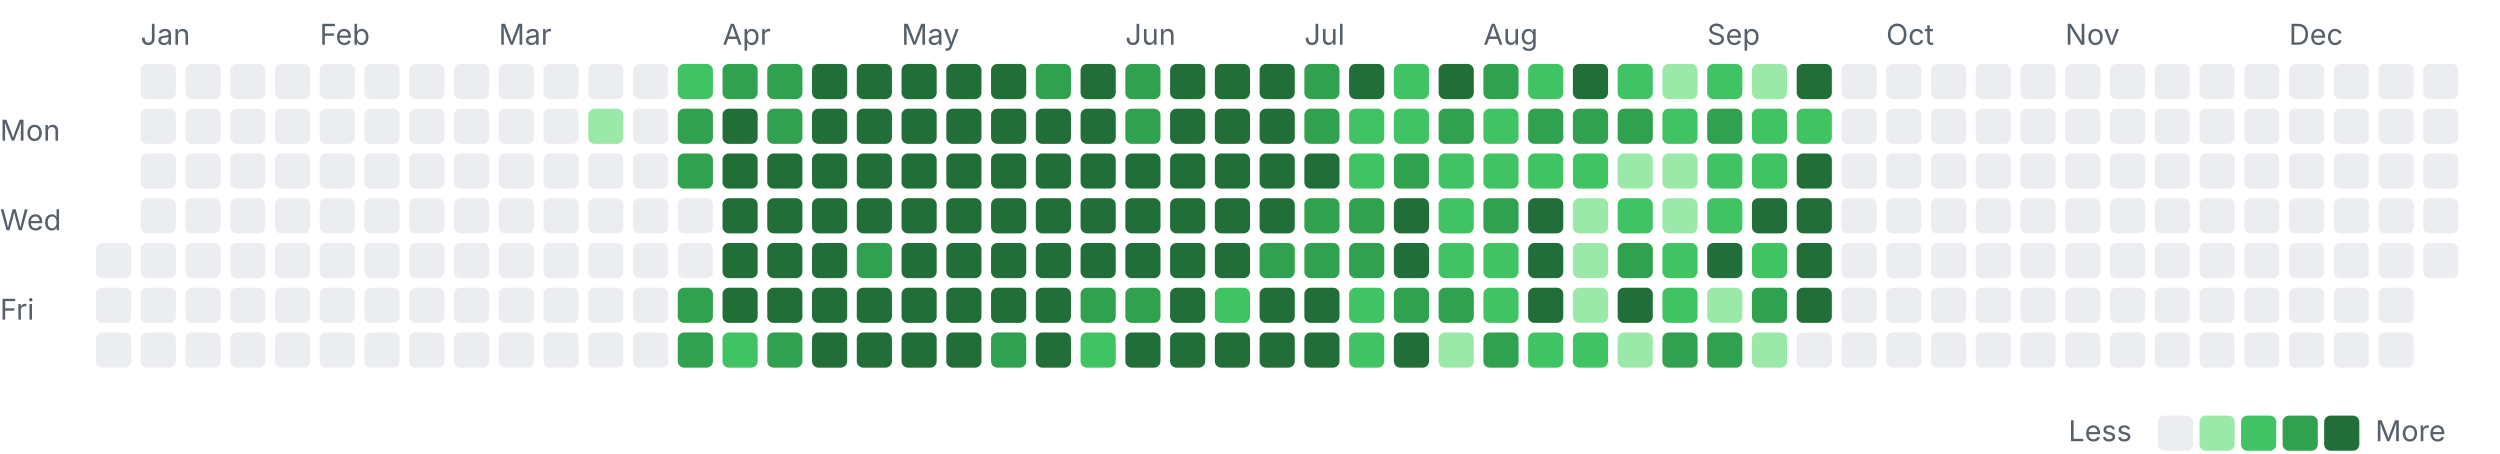
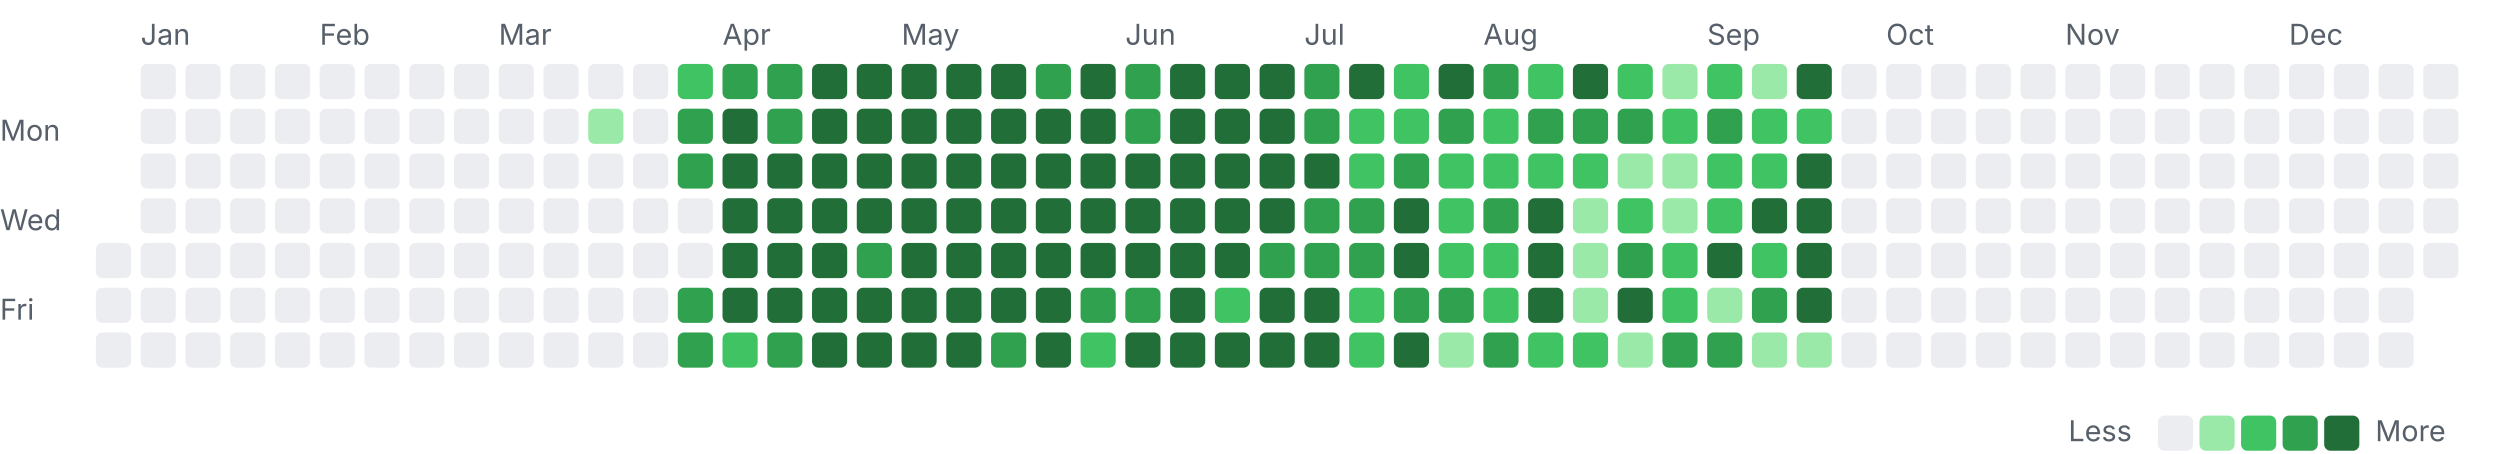
<svg xmlns="http://www.w3.org/2000/svg" width="782" height="142" viewBox="0 0 782 142">
  <style>.l0{fill:#ebedf0}.l1{fill:#9be9a8}.l2{fill:#40c463}.l3{fill:#30a14e}.l4{fill:#216e39} .lbl{fill:#57606a;font:9px -apple-system,Segoe UI,sans-serif}@media(prefers-color-scheme:dark){.l0{fill:#161b22}.l1{fill:#0e4429}.l2{fill:#006d32}.l3{fill:#26a641}.l4{fill:#39d353} .lbl{fill:#8b949e}}</style>
  <text class="lbl" x="44" y="14">Jan</text>
  <text class="lbl" x="100" y="14">Feb</text>
  <text class="lbl" x="156" y="14">Mar</text>
  <text class="lbl" x="226" y="14">Apr</text>
  <text class="lbl" x="282" y="14">May</text>
  <text class="lbl" x="352" y="14">Jun</text>
  <text class="lbl" x="408" y="14">Jul</text>
  <text class="lbl" x="464" y="14">Aug</text>
  <text class="lbl" x="534" y="14">Sep</text>
  <text class="lbl" x="590" y="14">Oct</text>
  <text class="lbl" x="646" y="14">Nov</text>
  <text class="lbl" x="716" y="14">Dec</text>
  <text class="lbl" x="0" y="44">Mon</text>
  <text class="lbl" x="0" y="72">Wed</text>
  <text class="lbl" x="0" y="100">Fri</text>
  <rect class="l0" x="30" y="76" width="11" height="11" rx="2" />
  <rect class="l0" x="30" y="90" width="11" height="11" rx="2" />
  <rect class="l0" x="30" y="104" width="11" height="11" rx="2" />
  <rect class="l0" x="44" y="20" width="11" height="11" rx="2" />
  <rect class="l0" x="44" y="34" width="11" height="11" rx="2" />
  <rect class="l0" x="44" y="48" width="11" height="11" rx="2" />
  <rect class="l0" x="44" y="62" width="11" height="11" rx="2" />
  <rect class="l0" x="44" y="76" width="11" height="11" rx="2" />
  <rect class="l0" x="44" y="90" width="11" height="11" rx="2" />
  <rect class="l0" x="44" y="104" width="11" height="11" rx="2" />
  <rect class="l0" x="58" y="20" width="11" height="11" rx="2" />
  <rect class="l0" x="58" y="34" width="11" height="11" rx="2" />
  <rect class="l0" x="58" y="48" width="11" height="11" rx="2" />
  <rect class="l0" x="58" y="62" width="11" height="11" rx="2" />
  <rect class="l0" x="58" y="76" width="11" height="11" rx="2" />
  <rect class="l0" x="58" y="90" width="11" height="11" rx="2" />
  <rect class="l0" x="58" y="104" width="11" height="11" rx="2" />
  <rect class="l0" x="72" y="20" width="11" height="11" rx="2" />
  <rect class="l0" x="72" y="34" width="11" height="11" rx="2" />
  <rect class="l0" x="72" y="48" width="11" height="11" rx="2" />
  <rect class="l0" x="72" y="62" width="11" height="11" rx="2" />
  <rect class="l0" x="72" y="76" width="11" height="11" rx="2" />
  <rect class="l0" x="72" y="90" width="11" height="11" rx="2" />
  <rect class="l0" x="72" y="104" width="11" height="11" rx="2" />
  <rect class="l0" x="86" y="20" width="11" height="11" rx="2" />
  <rect class="l0" x="86" y="34" width="11" height="11" rx="2" />
  <rect class="l0" x="86" y="48" width="11" height="11" rx="2" />
  <rect class="l0" x="86" y="62" width="11" height="11" rx="2" />
  <rect class="l0" x="86" y="76" width="11" height="11" rx="2" />
  <rect class="l0" x="86" y="90" width="11" height="11" rx="2" />
  <rect class="l0" x="86" y="104" width="11" height="11" rx="2" />
  <rect class="l0" x="100" y="20" width="11" height="11" rx="2" />
  <rect class="l0" x="100" y="34" width="11" height="11" rx="2" />
  <rect class="l0" x="100" y="48" width="11" height="11" rx="2" />
  <rect class="l0" x="100" y="62" width="11" height="11" rx="2" />
  <rect class="l0" x="100" y="76" width="11" height="11" rx="2" />
  <rect class="l0" x="100" y="90" width="11" height="11" rx="2" />
  <rect class="l0" x="100" y="104" width="11" height="11" rx="2" />
  <rect class="l0" x="114" y="20" width="11" height="11" rx="2" />
  <rect class="l0" x="114" y="34" width="11" height="11" rx="2" />
  <rect class="l0" x="114" y="48" width="11" height="11" rx="2" />
  <rect class="l0" x="114" y="62" width="11" height="11" rx="2" />
  <rect class="l0" x="114" y="76" width="11" height="11" rx="2" />
  <rect class="l0" x="114" y="90" width="11" height="11" rx="2" />
  <rect class="l0" x="114" y="104" width="11" height="11" rx="2" />
  <rect class="l0" x="128" y="20" width="11" height="11" rx="2" />
  <rect class="l0" x="128" y="34" width="11" height="11" rx="2" />
  <rect class="l0" x="128" y="48" width="11" height="11" rx="2" />
  <rect class="l0" x="128" y="62" width="11" height="11" rx="2" />
  <rect class="l0" x="128" y="76" width="11" height="11" rx="2" />
  <rect class="l0" x="128" y="90" width="11" height="11" rx="2" />
  <rect class="l0" x="128" y="104" width="11" height="11" rx="2" />
  <rect class="l0" x="142" y="20" width="11" height="11" rx="2" />
  <rect class="l0" x="142" y="34" width="11" height="11" rx="2" />
  <rect class="l0" x="142" y="48" width="11" height="11" rx="2" />
  <rect class="l0" x="142" y="62" width="11" height="11" rx="2" />
  <rect class="l0" x="142" y="76" width="11" height="11" rx="2" />
  <rect class="l0" x="142" y="90" width="11" height="11" rx="2" />
  <rect class="l0" x="142" y="104" width="11" height="11" rx="2" />
  <rect class="l0" x="156" y="20" width="11" height="11" rx="2" />
  <rect class="l0" x="156" y="34" width="11" height="11" rx="2" />
  <rect class="l0" x="156" y="48" width="11" height="11" rx="2" />
  <rect class="l0" x="156" y="62" width="11" height="11" rx="2" />
  <rect class="l0" x="156" y="76" width="11" height="11" rx="2" />
  <rect class="l0" x="156" y="90" width="11" height="11" rx="2" />
  <rect class="l0" x="156" y="104" width="11" height="11" rx="2" />
  <rect class="l0" x="170" y="20" width="11" height="11" rx="2" />
  <rect class="l0" x="170" y="34" width="11" height="11" rx="2" />
  <rect class="l0" x="170" y="48" width="11" height="11" rx="2" />
  <rect class="l0" x="170" y="62" width="11" height="11" rx="2" />
  <rect class="l0" x="170" y="76" width="11" height="11" rx="2" />
  <rect class="l0" x="170" y="90" width="11" height="11" rx="2" />
  <rect class="l0" x="170" y="104" width="11" height="11" rx="2" />
  <rect class="l0" x="184" y="20" width="11" height="11" rx="2" />
  <rect class="l1" x="184" y="34" width="11" height="11" rx="2" />
  <rect class="l0" x="184" y="48" width="11" height="11" rx="2" />
  <rect class="l0" x="184" y="62" width="11" height="11" rx="2" />
  <rect class="l0" x="184" y="76" width="11" height="11" rx="2" />
  <rect class="l0" x="184" y="90" width="11" height="11" rx="2" />
  <rect class="l0" x="184" y="104" width="11" height="11" rx="2" />
  <rect class="l0" x="198" y="20" width="11" height="11" rx="2" />
  <rect class="l0" x="198" y="34" width="11" height="11" rx="2" />
  <rect class="l0" x="198" y="48" width="11" height="11" rx="2" />
  <rect class="l0" x="198" y="62" width="11" height="11" rx="2" />
  <rect class="l0" x="198" y="76" width="11" height="11" rx="2" />
  <rect class="l0" x="198" y="90" width="11" height="11" rx="2" />
  <rect class="l0" x="198" y="104" width="11" height="11" rx="2" />
  <rect class="l2" x="212" y="20" width="11" height="11" rx="2" />
  <rect class="l3" x="212" y="34" width="11" height="11" rx="2" />
  <rect class="l3" x="212" y="48" width="11" height="11" rx="2" />
  <rect class="l0" x="212" y="62" width="11" height="11" rx="2" />
  <rect class="l0" x="212" y="76" width="11" height="11" rx="2" />
  <rect class="l3" x="212" y="90" width="11" height="11" rx="2" />
  <rect class="l3" x="212" y="104" width="11" height="11" rx="2" />
  <rect class="l3" x="226" y="20" width="11" height="11" rx="2" />
  <rect class="l4" x="226" y="34" width="11" height="11" rx="2" />
  <rect class="l4" x="226" y="48" width="11" height="11" rx="2" />
  <rect class="l4" x="226" y="62" width="11" height="11" rx="2" />
  <rect class="l4" x="226" y="76" width="11" height="11" rx="2" />
  <rect class="l4" x="226" y="90" width="11" height="11" rx="2" />
  <rect class="l2" x="226" y="104" width="11" height="11" rx="2" />
  <rect class="l3" x="240" y="20" width="11" height="11" rx="2" />
  <rect class="l3" x="240" y="34" width="11" height="11" rx="2" />
  <rect class="l4" x="240" y="48" width="11" height="11" rx="2" />
  <rect class="l4" x="240" y="62" width="11" height="11" rx="2" />
  <rect class="l4" x="240" y="76" width="11" height="11" rx="2" />
  <rect class="l4" x="240" y="90" width="11" height="11" rx="2" />
  <rect class="l3" x="240" y="104" width="11" height="11" rx="2" />
  <rect class="l4" x="254" y="20" width="11" height="11" rx="2" />
  <rect class="l4" x="254" y="34" width="11" height="11" rx="2" />
  <rect class="l4" x="254" y="48" width="11" height="11" rx="2" />
  <rect class="l4" x="254" y="62" width="11" height="11" rx="2" />
  <rect class="l4" x="254" y="76" width="11" height="11" rx="2" />
  <rect class="l4" x="254" y="90" width="11" height="11" rx="2" />
  <rect class="l4" x="254" y="104" width="11" height="11" rx="2" />
  <rect class="l4" x="268" y="20" width="11" height="11" rx="2" />
  <rect class="l4" x="268" y="34" width="11" height="11" rx="2" />
  <rect class="l4" x="268" y="48" width="11" height="11" rx="2" />
  <rect class="l4" x="268" y="62" width="11" height="11" rx="2" />
  <rect class="l3" x="268" y="76" width="11" height="11" rx="2" />
  <rect class="l4" x="268" y="90" width="11" height="11" rx="2" />
  <rect class="l4" x="268" y="104" width="11" height="11" rx="2" />
  <rect class="l4" x="282" y="20" width="11" height="11" rx="2" />
  <rect class="l4" x="282" y="34" width="11" height="11" rx="2" />
  <rect class="l4" x="282" y="48" width="11" height="11" rx="2" />
  <rect class="l4" x="282" y="62" width="11" height="11" rx="2" />
  <rect class="l4" x="282" y="76" width="11" height="11" rx="2" />
  <rect class="l4" x="282" y="90" width="11" height="11" rx="2" />
  <rect class="l4" x="282" y="104" width="11" height="11" rx="2" />
  <rect class="l4" x="296" y="20" width="11" height="11" rx="2" />
  <rect class="l4" x="296" y="34" width="11" height="11" rx="2" />
  <rect class="l4" x="296" y="48" width="11" height="11" rx="2" />
  <rect class="l4" x="296" y="62" width="11" height="11" rx="2" />
  <rect class="l4" x="296" y="76" width="11" height="11" rx="2" />
  <rect class="l4" x="296" y="90" width="11" height="11" rx="2" />
  <rect class="l4" x="296" y="104" width="11" height="11" rx="2" />
  <rect class="l4" x="310" y="20" width="11" height="11" rx="2" />
  <rect class="l4" x="310" y="34" width="11" height="11" rx="2" />
  <rect class="l4" x="310" y="48" width="11" height="11" rx="2" />
  <rect class="l4" x="310" y="62" width="11" height="11" rx="2" />
  <rect class="l4" x="310" y="76" width="11" height="11" rx="2" />
  <rect class="l4" x="310" y="90" width="11" height="11" rx="2" />
  <rect class="l3" x="310" y="104" width="11" height="11" rx="2" />
  <rect class="l3" x="324" y="20" width="11" height="11" rx="2" />
  <rect class="l4" x="324" y="34" width="11" height="11" rx="2" />
  <rect class="l4" x="324" y="48" width="11" height="11" rx="2" />
  <rect class="l4" x="324" y="62" width="11" height="11" rx="2" />
  <rect class="l4" x="324" y="76" width="11" height="11" rx="2" />
  <rect class="l4" x="324" y="90" width="11" height="11" rx="2" />
  <rect class="l4" x="324" y="104" width="11" height="11" rx="2" />
  <rect class="l4" x="338" y="20" width="11" height="11" rx="2" />
  <rect class="l4" x="338" y="34" width="11" height="11" rx="2" />
  <rect class="l4" x="338" y="48" width="11" height="11" rx="2" />
  <rect class="l4" x="338" y="62" width="11" height="11" rx="2" />
  <rect class="l4" x="338" y="76" width="11" height="11" rx="2" />
  <rect class="l3" x="338" y="90" width="11" height="11" rx="2" />
  <rect class="l2" x="338" y="104" width="11" height="11" rx="2" />
  <rect class="l3" x="352" y="20" width="11" height="11" rx="2" />
  <rect class="l3" x="352" y="34" width="11" height="11" rx="2" />
  <rect class="l4" x="352" y="48" width="11" height="11" rx="2" />
  <rect class="l4" x="352" y="62" width="11" height="11" rx="2" />
  <rect class="l4" x="352" y="76" width="11" height="11" rx="2" />
  <rect class="l3" x="352" y="90" width="11" height="11" rx="2" />
  <rect class="l4" x="352" y="104" width="11" height="11" rx="2" />
  <rect class="l4" x="366" y="20" width="11" height="11" rx="2" />
  <rect class="l4" x="366" y="34" width="11" height="11" rx="2" />
  <rect class="l4" x="366" y="48" width="11" height="11" rx="2" />
  <rect class="l4" x="366" y="62" width="11" height="11" rx="2" />
  <rect class="l4" x="366" y="76" width="11" height="11" rx="2" />
  <rect class="l4" x="366" y="90" width="11" height="11" rx="2" />
  <rect class="l4" x="366" y="104" width="11" height="11" rx="2" />
  <rect class="l4" x="380" y="20" width="11" height="11" rx="2" />
  <rect class="l4" x="380" y="34" width="11" height="11" rx="2" />
  <rect class="l4" x="380" y="48" width="11" height="11" rx="2" />
  <rect class="l4" x="380" y="62" width="11" height="11" rx="2" />
  <rect class="l4" x="380" y="76" width="11" height="11" rx="2" />
  <rect class="l2" x="380" y="90" width="11" height="11" rx="2" />
  <rect class="l4" x="380" y="104" width="11" height="11" rx="2" />
  <rect class="l4" x="394" y="20" width="11" height="11" rx="2" />
  <rect class="l4" x="394" y="34" width="11" height="11" rx="2" />
  <rect class="l4" x="394" y="48" width="11" height="11" rx="2" />
  <rect class="l4" x="394" y="62" width="11" height="11" rx="2" />
  <rect class="l3" x="394" y="76" width="11" height="11" rx="2" />
  <rect class="l4" x="394" y="90" width="11" height="11" rx="2" />
  <rect class="l4" x="394" y="104" width="11" height="11" rx="2" />
  <rect class="l3" x="408" y="20" width="11" height="11" rx="2" />
  <rect class="l3" x="408" y="34" width="11" height="11" rx="2" />
  <rect class="l4" x="408" y="48" width="11" height="11" rx="2" />
  <rect class="l3" x="408" y="62" width="11" height="11" rx="2" />
  <rect class="l3" x="408" y="76" width="11" height="11" rx="2" />
  <rect class="l4" x="408" y="90" width="11" height="11" rx="2" />
  <rect class="l4" x="408" y="104" width="11" height="11" rx="2" />
  <rect class="l4" x="422" y="20" width="11" height="11" rx="2" />
  <rect class="l2" x="422" y="34" width="11" height="11" rx="2" />
  <rect class="l2" x="422" y="48" width="11" height="11" rx="2" />
  <rect class="l3" x="422" y="62" width="11" height="11" rx="2" />
  <rect class="l3" x="422" y="76" width="11" height="11" rx="2" />
  <rect class="l2" x="422" y="90" width="11" height="11" rx="2" />
  <rect class="l2" x="422" y="104" width="11" height="11" rx="2" />
  <rect class="l2" x="436" y="20" width="11" height="11" rx="2" />
  <rect class="l2" x="436" y="34" width="11" height="11" rx="2" />
  <rect class="l3" x="436" y="48" width="11" height="11" rx="2" />
  <rect class="l4" x="436" y="62" width="11" height="11" rx="2" />
  <rect class="l4" x="436" y="76" width="11" height="11" rx="2" />
  <rect class="l3" x="436" y="90" width="11" height="11" rx="2" />
  <rect class="l4" x="436" y="104" width="11" height="11" rx="2" />
  <rect class="l4" x="450" y="20" width="11" height="11" rx="2" />
  <rect class="l3" x="450" y="34" width="11" height="11" rx="2" />
  <rect class="l2" x="450" y="48" width="11" height="11" rx="2" />
  <rect class="l2" x="450" y="62" width="11" height="11" rx="2" />
  <rect class="l2" x="450" y="76" width="11" height="11" rx="2" />
  <rect class="l3" x="450" y="90" width="11" height="11" rx="2" />
  <rect class="l1" x="450" y="104" width="11" height="11" rx="2" />
  <rect class="l3" x="464" y="20" width="11" height="11" rx="2" />
  <rect class="l2" x="464" y="34" width="11" height="11" rx="2" />
  <rect class="l2" x="464" y="48" width="11" height="11" rx="2" />
  <rect class="l3" x="464" y="62" width="11" height="11" rx="2" />
  <rect class="l2" x="464" y="76" width="11" height="11" rx="2" />
  <rect class="l2" x="464" y="90" width="11" height="11" rx="2" />
  <rect class="l3" x="464" y="104" width="11" height="11" rx="2" />
  <rect class="l2" x="478" y="20" width="11" height="11" rx="2" />
  <rect class="l3" x="478" y="34" width="11" height="11" rx="2" />
  <rect class="l2" x="478" y="48" width="11" height="11" rx="2" />
  <rect class="l4" x="478" y="62" width="11" height="11" rx="2" />
  <rect class="l4" x="478" y="76" width="11" height="11" rx="2" />
  <rect class="l4" x="478" y="90" width="11" height="11" rx="2" />
  <rect class="l2" x="478" y="104" width="11" height="11" rx="2" />
  <rect class="l4" x="492" y="20" width="11" height="11" rx="2" />
  <rect class="l3" x="492" y="34" width="11" height="11" rx="2" />
  <rect class="l2" x="492" y="48" width="11" height="11" rx="2" />
  <rect class="l1" x="492" y="62" width="11" height="11" rx="2" />
  <rect class="l1" x="492" y="76" width="11" height="11" rx="2" />
  <rect class="l1" x="492" y="90" width="11" height="11" rx="2" />
  <rect class="l2" x="492" y="104" width="11" height="11" rx="2" />
  <rect class="l2" x="506" y="20" width="11" height="11" rx="2" />
  <rect class="l3" x="506" y="34" width="11" height="11" rx="2" />
  <rect class="l1" x="506" y="48" width="11" height="11" rx="2" />
  <rect class="l2" x="506" y="62" width="11" height="11" rx="2" />
  <rect class="l3" x="506" y="76" width="11" height="11" rx="2" />
  <rect class="l4" x="506" y="90" width="11" height="11" rx="2" />
  <rect class="l1" x="506" y="104" width="11" height="11" rx="2" />
  <rect class="l1" x="520" y="20" width="11" height="11" rx="2" />
  <rect class="l2" x="520" y="34" width="11" height="11" rx="2" />
  <rect class="l1" x="520" y="48" width="11" height="11" rx="2" />
  <rect class="l1" x="520" y="62" width="11" height="11" rx="2" />
  <rect class="l2" x="520" y="76" width="11" height="11" rx="2" />
  <rect class="l2" x="520" y="90" width="11" height="11" rx="2" />
  <rect class="l3" x="520" y="104" width="11" height="11" rx="2" />
  <rect class="l2" x="534" y="20" width="11" height="11" rx="2" />
  <rect class="l3" x="534" y="34" width="11" height="11" rx="2" />
  <rect class="l2" x="534" y="48" width="11" height="11" rx="2" />
  <rect class="l2" x="534" y="62" width="11" height="11" rx="2" />
  <rect class="l4" x="534" y="76" width="11" height="11" rx="2" />
  <rect class="l1" x="534" y="90" width="11" height="11" rx="2" />
  <rect class="l3" x="534" y="104" width="11" height="11" rx="2" />
  <rect class="l1" x="548" y="20" width="11" height="11" rx="2" />
  <rect class="l2" x="548" y="34" width="11" height="11" rx="2" />
  <rect class="l2" x="548" y="48" width="11" height="11" rx="2" />
  <rect class="l4" x="548" y="62" width="11" height="11" rx="2" />
  <rect class="l2" x="548" y="76" width="11" height="11" rx="2" />
  <rect class="l3" x="548" y="90" width="11" height="11" rx="2" />
  <rect class="l1" x="548" y="104" width="11" height="11" rx="2" />
  <rect class="l4" x="562" y="20" width="11" height="11" rx="2" />
  <rect class="l2" x="562" y="34" width="11" height="11" rx="2" />
  <rect class="l4" x="562" y="48" width="11" height="11" rx="2" />
  <rect class="l4" x="562" y="62" width="11" height="11" rx="2" />
  <rect class="l4" x="562" y="76" width="11" height="11" rx="2" />
  <rect class="l4" x="562" y="90" width="11" height="11" rx="2" />
-   <rect class="l0" x="562" y="104" width="11" height="11" rx="2" />
+   <rect class="l1" x="562" y="104" width="11" height="11" rx="2" />
  <rect class="l0" x="576" y="20" width="11" height="11" rx="2" />
  <rect class="l0" x="576" y="34" width="11" height="11" rx="2" />
  <rect class="l0" x="576" y="48" width="11" height="11" rx="2" />
  <rect class="l0" x="576" y="62" width="11" height="11" rx="2" />
  <rect class="l0" x="576" y="76" width="11" height="11" rx="2" />
  <rect class="l0" x="576" y="90" width="11" height="11" rx="2" />
  <rect class="l0" x="576" y="104" width="11" height="11" rx="2" />
  <rect class="l0" x="590" y="20" width="11" height="11" rx="2" />
  <rect class="l0" x="590" y="34" width="11" height="11" rx="2" />
  <rect class="l0" x="590" y="48" width="11" height="11" rx="2" />
  <rect class="l0" x="590" y="62" width="11" height="11" rx="2" />
  <rect class="l0" x="590" y="76" width="11" height="11" rx="2" />
  <rect class="l0" x="590" y="90" width="11" height="11" rx="2" />
  <rect class="l0" x="590" y="104" width="11" height="11" rx="2" />
  <rect class="l0" x="604" y="20" width="11" height="11" rx="2" />
  <rect class="l0" x="604" y="34" width="11" height="11" rx="2" />
  <rect class="l0" x="604" y="48" width="11" height="11" rx="2" />
  <rect class="l0" x="604" y="62" width="11" height="11" rx="2" />
  <rect class="l0" x="604" y="76" width="11" height="11" rx="2" />
  <rect class="l0" x="604" y="90" width="11" height="11" rx="2" />
  <rect class="l0" x="604" y="104" width="11" height="11" rx="2" />
  <rect class="l0" x="618" y="20" width="11" height="11" rx="2" />
  <rect class="l0" x="618" y="34" width="11" height="11" rx="2" />
  <rect class="l0" x="618" y="48" width="11" height="11" rx="2" />
  <rect class="l0" x="618" y="62" width="11" height="11" rx="2" />
  <rect class="l0" x="618" y="76" width="11" height="11" rx="2" />
  <rect class="l0" x="618" y="90" width="11" height="11" rx="2" />
  <rect class="l0" x="618" y="104" width="11" height="11" rx="2" />
  <rect class="l0" x="632" y="20" width="11" height="11" rx="2" />
  <rect class="l0" x="632" y="34" width="11" height="11" rx="2" />
  <rect class="l0" x="632" y="48" width="11" height="11" rx="2" />
  <rect class="l0" x="632" y="62" width="11" height="11" rx="2" />
  <rect class="l0" x="632" y="76" width="11" height="11" rx="2" />
  <rect class="l0" x="632" y="90" width="11" height="11" rx="2" />
  <rect class="l0" x="632" y="104" width="11" height="11" rx="2" />
  <rect class="l0" x="646" y="20" width="11" height="11" rx="2" />
  <rect class="l0" x="646" y="34" width="11" height="11" rx="2" />
  <rect class="l0" x="646" y="48" width="11" height="11" rx="2" />
  <rect class="l0" x="646" y="62" width="11" height="11" rx="2" />
  <rect class="l0" x="646" y="76" width="11" height="11" rx="2" />
  <rect class="l0" x="646" y="90" width="11" height="11" rx="2" />
  <rect class="l0" x="646" y="104" width="11" height="11" rx="2" />
  <rect class="l0" x="660" y="20" width="11" height="11" rx="2" />
  <rect class="l0" x="660" y="34" width="11" height="11" rx="2" />
  <rect class="l0" x="660" y="48" width="11" height="11" rx="2" />
  <rect class="l0" x="660" y="62" width="11" height="11" rx="2" />
  <rect class="l0" x="660" y="76" width="11" height="11" rx="2" />
  <rect class="l0" x="660" y="90" width="11" height="11" rx="2" />
  <rect class="l0" x="660" y="104" width="11" height="11" rx="2" />
  <rect class="l0" x="674" y="20" width="11" height="11" rx="2" />
  <rect class="l0" x="674" y="34" width="11" height="11" rx="2" />
  <rect class="l0" x="674" y="48" width="11" height="11" rx="2" />
  <rect class="l0" x="674" y="62" width="11" height="11" rx="2" />
  <rect class="l0" x="674" y="76" width="11" height="11" rx="2" />
  <rect class="l0" x="674" y="90" width="11" height="11" rx="2" />
  <rect class="l0" x="674" y="104" width="11" height="11" rx="2" />
  <rect class="l0" x="688" y="20" width="11" height="11" rx="2" />
  <rect class="l0" x="688" y="34" width="11" height="11" rx="2" />
  <rect class="l0" x="688" y="48" width="11" height="11" rx="2" />
  <rect class="l0" x="688" y="62" width="11" height="11" rx="2" />
  <rect class="l0" x="688" y="76" width="11" height="11" rx="2" />
  <rect class="l0" x="688" y="90" width="11" height="11" rx="2" />
  <rect class="l0" x="688" y="104" width="11" height="11" rx="2" />
  <rect class="l0" x="702" y="20" width="11" height="11" rx="2" />
  <rect class="l0" x="702" y="34" width="11" height="11" rx="2" />
  <rect class="l0" x="702" y="48" width="11" height="11" rx="2" />
  <rect class="l0" x="702" y="62" width="11" height="11" rx="2" />
  <rect class="l0" x="702" y="76" width="11" height="11" rx="2" />
  <rect class="l0" x="702" y="90" width="11" height="11" rx="2" />
  <rect class="l0" x="702" y="104" width="11" height="11" rx="2" />
  <rect class="l0" x="716" y="20" width="11" height="11" rx="2" />
  <rect class="l0" x="716" y="34" width="11" height="11" rx="2" />
  <rect class="l0" x="716" y="48" width="11" height="11" rx="2" />
  <rect class="l0" x="716" y="62" width="11" height="11" rx="2" />
  <rect class="l0" x="716" y="76" width="11" height="11" rx="2" />
  <rect class="l0" x="716" y="90" width="11" height="11" rx="2" />
  <rect class="l0" x="716" y="104" width="11" height="11" rx="2" />
  <rect class="l0" x="730" y="20" width="11" height="11" rx="2" />
  <rect class="l0" x="730" y="34" width="11" height="11" rx="2" />
  <rect class="l0" x="730" y="48" width="11" height="11" rx="2" />
  <rect class="l0" x="730" y="62" width="11" height="11" rx="2" />
  <rect class="l0" x="730" y="76" width="11" height="11" rx="2" />
  <rect class="l0" x="730" y="90" width="11" height="11" rx="2" />
  <rect class="l0" x="730" y="104" width="11" height="11" rx="2" />
  <rect class="l0" x="744" y="20" width="11" height="11" rx="2" />
  <rect class="l0" x="744" y="34" width="11" height="11" rx="2" />
  <rect class="l0" x="744" y="48" width="11" height="11" rx="2" />
  <rect class="l0" x="744" y="62" width="11" height="11" rx="2" />
  <rect class="l0" x="744" y="76" width="11" height="11" rx="2" />
  <rect class="l0" x="744" y="90" width="11" height="11" rx="2" />
  <rect class="l0" x="744" y="104" width="11" height="11" rx="2" />
  <rect class="l0" x="758" y="20" width="11" height="11" rx="2" />
  <rect class="l0" x="758" y="34" width="11" height="11" rx="2" />
  <rect class="l0" x="758" y="48" width="11" height="11" rx="2" />
  <rect class="l0" x="758" y="62" width="11" height="11" rx="2" />
  <rect class="l0" x="758" y="76" width="11" height="11" rx="2" />
  <text class="lbl" x="647" y="138">Less</text>
  <rect class="l0" x="675" y="130" width="11" height="11" rx="2" />
  <rect class="l1" x="688" y="130" width="11" height="11" rx="2" />
  <rect class="l2" x="701" y="130" width="11" height="11" rx="2" />
  <rect class="l3" x="714" y="130" width="11" height="11" rx="2" />
  <rect class="l4" x="727" y="130" width="11" height="11" rx="2" />
  <text class="lbl" x="743" y="138">More</text>
</svg>
